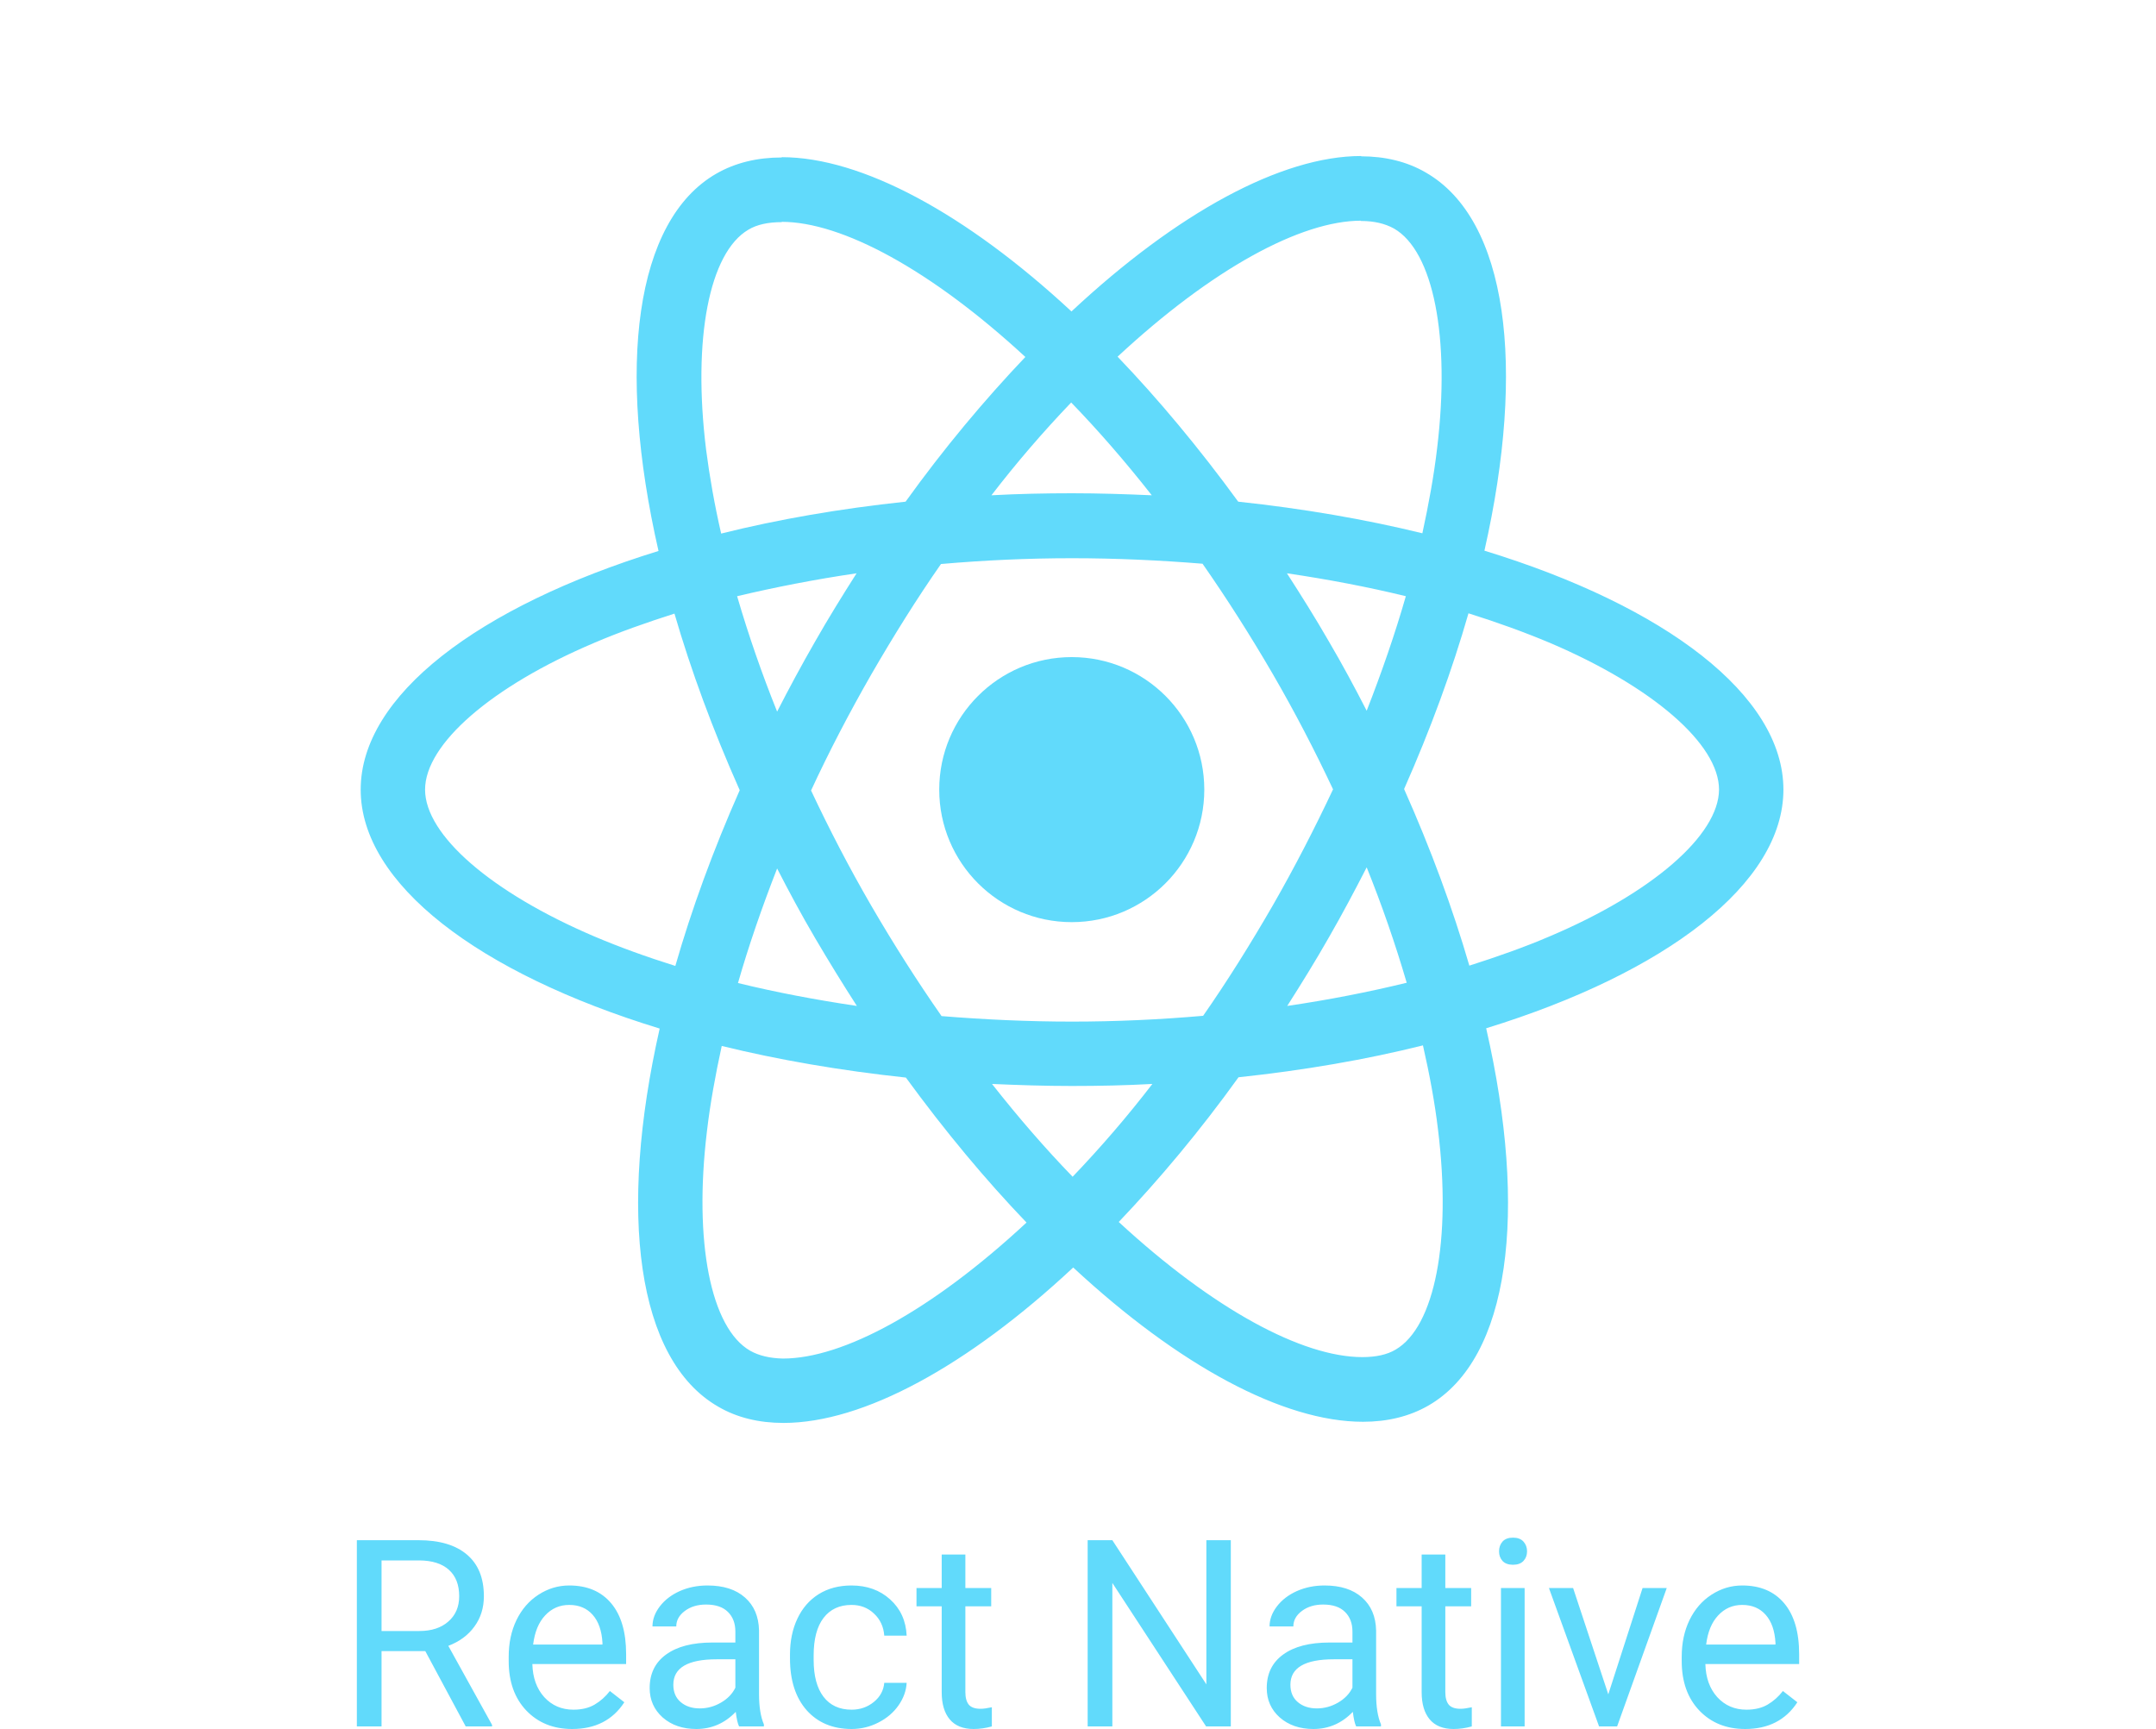
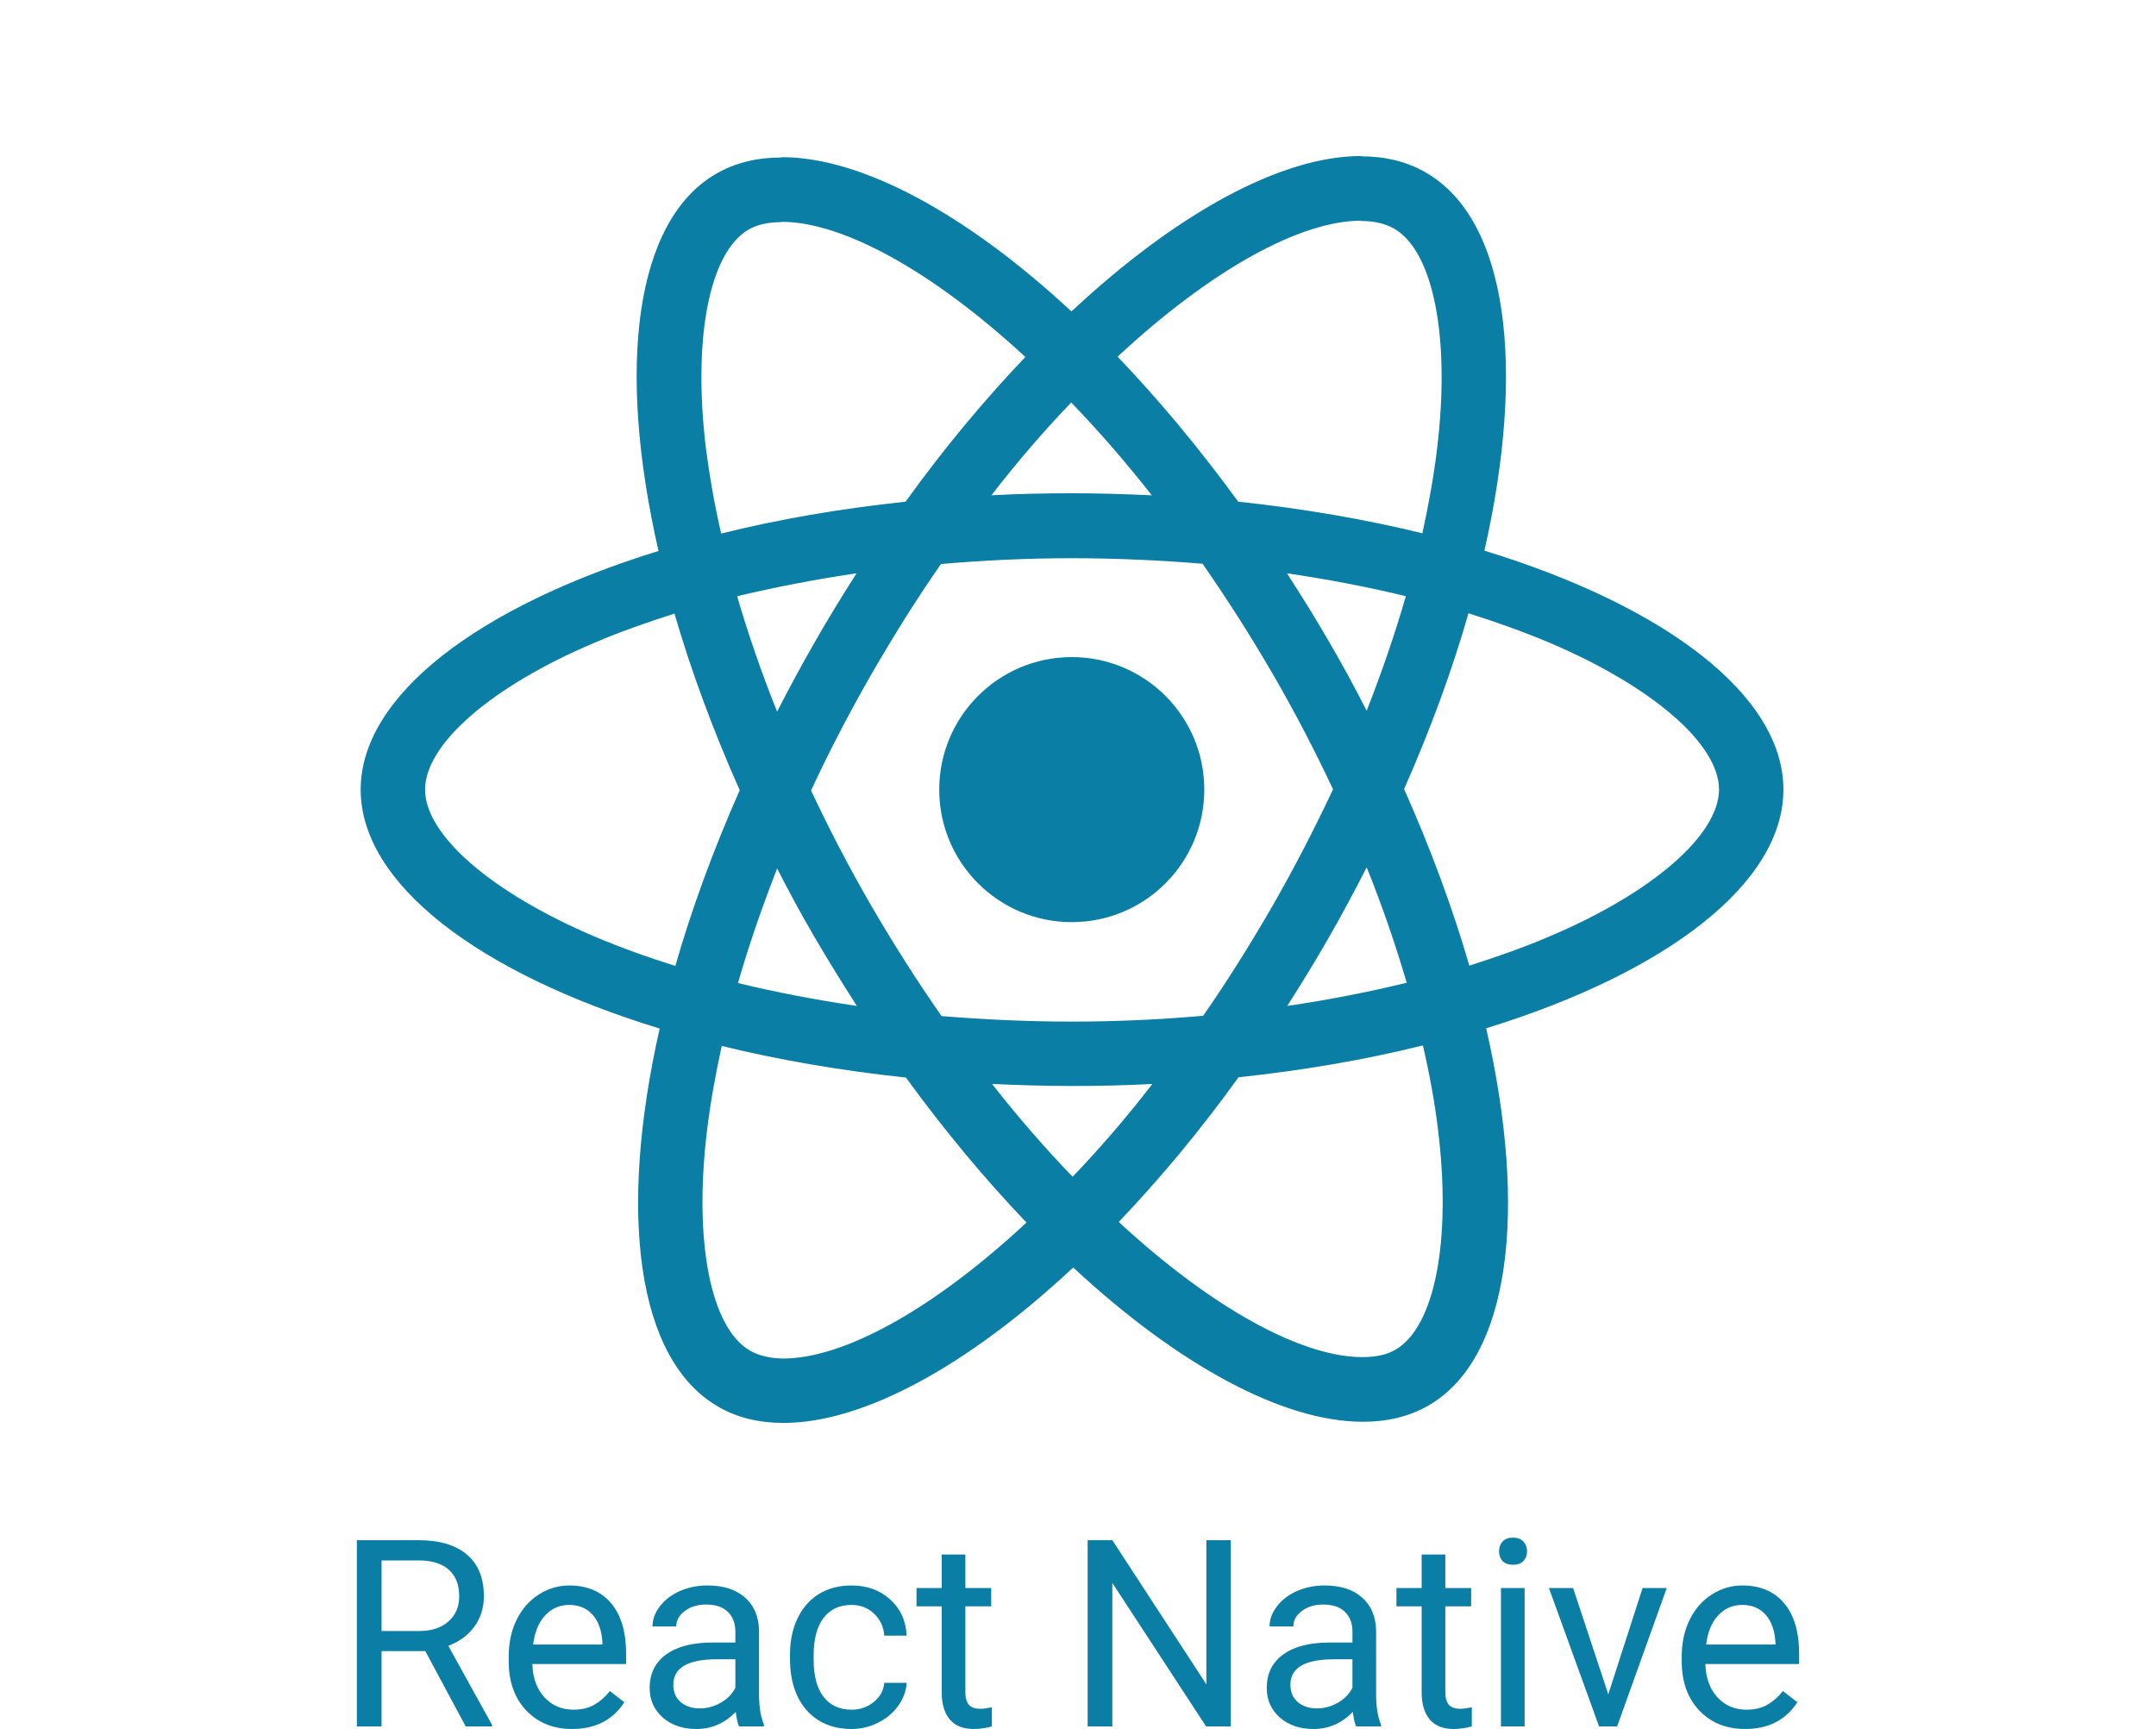
<svg xmlns="http://www.w3.org/2000/svg" fill="none" height="2005" width="2500" viewBox="670.088 32.462 2224.172 2666.488">
-   <g fill="#61dafb">
+   <g fill="#0a7ea4">
    <path d="M2870 1250.22c0-145.34-182.01-283.079-461.07-368.495 64.4-284.424 35.78-510.711-90.34-583.159-29.07-16.994-63.05-25.044-100.17-25.044v99.728c20.57 0 37.12 4.025 50.98 11.627 60.82 34.882 87.21 167.703 66.63 338.536-4.91 42.038-12.96 86.311-22.8 131.479-87.66-21.466-183.36-38.012-283.98-48.745-60.37-82.734-122.98-157.865-186.04-223.604 145.79-135.504 282.64-209.741 375.66-209.741v-99.727c-122.99 0-283.98 87.653-446.76 239.703-162.79-151.156-323.78-237.914-446.76-237.914v99.727c92.57 0 229.86 73.79 375.65 208.399-62.61 65.74-125.22 140.423-184.7 223.157-101.07 10.733-196.77 27.279-284.42 49.192-10.29-44.72-17.89-88.1-23.26-129.69-21.01-170.833 4.92-303.654 65.3-338.983 13.41-8.05 30.85-11.627 51.43-11.627v-99.728c-37.57 0-71.56 8.05-101.07 25.044-125.67 72.447-153.84 298.287-89 581.817C857.119 968.036 676 1105.33 676 1250.22c0 145.35 182.013 283.09 461.07 368.5-64.4 284.43-35.78 510.71 90.34 583.16 29.07 16.99 63.05 25.04 100.62 25.04 122.98 0 283.98-87.65 446.76-239.7 162.78 151.16 323.78 237.92 446.76 237.92 37.56 0 71.55-8.05 101.07-25.05 125.66-72.45 153.84-298.29 88.99-581.81 277.27-85.42 458.39-223.16 458.39-368.06zm-582.26-298.284c-16.55 57.694-37.12 117.164-60.38 176.644-18.33-35.77-37.56-71.55-58.58-107.33-20.57-35.773-42.49-70.655-64.4-104.643 63.5 9.391 124.77 21.019 183.36 35.329zm-204.83 476.274c-34.88 60.38-70.65 117.62-107.77 170.84-66.64 5.81-134.16 8.94-202.14 8.94-67.53 0-135.06-3.13-201.24-8.5-37.12-53.22-73.35-110.01-108.23-169.94-33.99-58.58-64.84-118.06-93.02-177.98 27.73-59.93 59.03-119.86 92.58-178.44 34.88-60.37 70.65-117.616 107.77-170.834 66.64-5.814 134.16-8.944 202.14-8.944 67.53 0 135.06 3.13 201.24 8.497 37.12 53.218 73.35 110.011 108.23 169.941 33.99 58.58 64.84 118.06 93.02 177.99-28.18 59.92-59.03 119.85-92.58 178.43zm144.45-58.13a1918.154 1918.154 0 0 1 61.72 177.98c-58.59 14.31-120.3 26.39-184.25 35.78 21.91-34.43 43.82-69.76 64.4-105.99 20.57-35.77 39.8-72 58.13-107.77zm-453.47 477.17c-41.59-42.94-83.18-90.79-124.32-143.11 40.25 1.79 81.39 3.13 122.98 3.13 42.04 0 83.63-.89 124.33-3.13a1746.499 1746.499 0 0 1-122.99 143.11zm-332.72-263.41c-63.5-9.39-124.77-21.02-183.35-35.33 16.54-57.69 37.12-117.17 60.37-176.65 18.34 35.78 37.57 71.56 58.58 107.33 21.02 35.78 42.49 70.66 64.4 104.65zm330.49-930.638c41.59 42.931 83.18 90.783 124.32 143.106-40.25-1.789-81.39-3.13-122.98-3.13-42.04 0-83.63.894-124.32 3.13a1746.3 1746.3 0 0 1 122.98-143.106zm-330.94 263.405c-21.91 34.435-43.82 69.764-64.39 105.983-20.57 35.78-39.8 71.56-58.14 107.33a1914.757 1914.757 0 0 1-61.71-177.984c58.58-13.863 120.29-25.938 184.24-35.329zM1036 1476.51c-158.309-67.53-260.72-156.07-260.72-226.29 0-70.21 102.411-159.2 260.72-226.28 38.46-16.55 80.5-31.308 123.88-45.171 25.49 87.651 59.03 178.881 100.62 272.351-41.14 93.02-74.24 183.8-99.28 271.01-44.27-13.87-86.31-29.07-125.22-45.62zm240.6 639.06c-60.82-34.88-87.21-167.7-66.63-338.54 4.92-42.03 12.96-86.31 22.8-131.48 87.66 21.47 183.36 38.02 283.98 48.75 60.37 82.73 122.98 157.86 186.04 223.6-145.79 135.51-282.64 209.74-375.66 209.74-20.12-.44-37.11-4.47-50.53-12.07zm1060.78-340.77c21.01 170.83-4.92 303.65-65.3 338.98-13.41 8.05-30.85 11.63-51.43 11.63-92.57 0-229.86-73.79-375.65-208.4 62.61-65.74 125.22-140.42 184.7-223.16 101.07-10.73 196.77-27.28 284.42-49.19 10.29 45.17 18.34 88.55 23.26 130.14zm172.17-298.29c-38.46 16.55-80.5 31.31-123.88 45.17-25.49-87.65-59.03-178.88-100.62-272.35 41.15-93.02 74.24-183.8 99.28-271.009 44.28 13.864 86.31 29.069 125.67 45.619 158.31 67.52 260.72 156.07 260.72 226.28-.45 70.22-102.86 159.21-261.17 226.29z" />
    <path d="M1772.55 1454.6c112.88 0 204.38-91.5 204.38-204.38 0-112.87-91.5-204.37-204.38-204.37-112.87 0-204.37 91.5-204.37 204.37 0 112.88 91.5 204.38 204.37 204.38zM775.625 2578.81H708.16V2695h-38.072v-287.22h95.082c32.351 0 57.207 7.37 74.566 22.1 17.491 14.72 26.237 36.16 26.237 64.3 0 17.89-4.866 33.47-14.598 46.76-9.6 13.28-23.014 23.21-40.242 29.78l67.465 121.91v2.37h-40.637zm-67.465-30.97h58.194c18.806 0 33.732-4.87 44.779-14.6 11.178-9.73 16.767-22.75 16.767-39.06 0-17.75-5.326-31.36-15.978-40.83-10.521-9.47-25.776-14.27-45.766-14.4H708.16zm293.93 151.11c-28.936 0-52.477-9.47-70.625-28.41-18.149-19.07-27.223-44.52-27.223-76.34v-6.71c0-21.17 4.011-40.04 12.033-56.61 8.154-16.71 19.464-29.73 33.93-39.06 14.598-9.47 30.379-14.21 47.344-14.21 27.751 0 49.321 9.14 64.701 27.42 15.39 18.28 23.08 44.45 23.08 78.51v15.19H940.736c.526 21.05 6.642 38.08 18.346 51.1 11.836 12.88 26.828 19.33 44.978 19.33 12.89 0 23.8-2.63 32.74-7.89 8.95-5.26 16.77-12.23 23.48-20.91l22.29 17.36c-17.89 27.48-44.71 41.23-80.48 41.23zm-4.541-191.35c-14.729 0-27.091 5.39-37.086 16.17-9.995 10.66-16.176 25.65-18.543 44.98h106.92v-2.76c-1.05-18.54-6.05-32.88-14.99-43.01-8.95-10.25-21.05-15.38-36.301-15.38zM1259.52 2695c-2.11-4.21-3.82-11.7-5.13-22.49-16.97 17.62-37.22 26.44-60.76 26.44-21.04 0-38.33-5.92-51.88-17.76-13.41-11.97-20.12-27.09-20.12-45.37 0-22.22 8.42-39.45 25.25-51.68 16.96-12.37 40.77-18.55 71.41-18.55h35.51v-16.76c0-12.76-3.82-22.89-11.44-30.38-7.63-7.63-18.88-11.44-33.74-11.44-13.02 0-23.93 3.28-32.74 9.86-8.81 6.57-13.22 14.53-13.22 23.87h-36.69c0-10.65 3.75-20.91 11.24-30.78 7.63-9.99 17.89-17.88 30.78-23.67 13.02-5.78 27.28-8.68 42.8-8.68 24.6 0 43.86 6.18 57.8 18.55 13.94 12.23 21.17 29.13 21.7 50.69v98.24c0 19.6 2.5 35.18 7.5 46.75v3.16zm-60.56-27.81c11.44 0 22.29-2.96 32.55-8.88 10.25-5.92 17.68-13.61 22.29-23.08v-43.79h-28.61c-44.71 0-67.07 13.08-67.07 39.25 0 11.44 3.82 20.39 11.44 26.83 7.63 6.44 17.43 9.67 29.4 9.67zm234.15 1.97c13.02 0 24.4-3.95 34.13-11.84s15.12-17.75 16.17-29.59h34.53c-.66 12.23-4.87 23.87-12.63 34.92s-18.15 19.86-31.17 26.43c-12.89 6.58-26.56 9.87-41.03 9.87-29.06 0-52.21-9.67-69.44-29-17.09-19.47-25.64-46.03-25.64-79.7v-6.11c0-20.78 3.81-39.26 11.44-55.43 7.63-16.18 18.54-28.74 32.75-37.68 14.33-8.95 31.23-13.42 50.69-13.42 23.94 0 43.8 7.17 59.58 21.51 15.91 14.33 24.39 32.94 25.45 55.82h-34.53c-1.05-13.81-6.31-25.12-15.78-33.93-9.33-8.94-20.91-13.41-34.72-13.41-18.54 0-32.94 6.7-43.2 20.12-10.12 13.28-15.19 32.55-15.19 57.8v6.9c0 24.59 5.07 43.53 15.19 56.81 10.13 13.29 24.6 19.93 43.4 19.93zm175.37-239.28v51.68h39.85v28.21h-39.85v132.36c0 8.55 1.78 14.99 5.33 19.33 3.55 4.21 9.6 6.32 18.15 6.32 4.2 0 9.99-.79 17.35-2.37V2695c-9.6 2.63-18.93 3.95-28.01 3.95-16.3 0-28.6-4.94-36.89-14.8-8.28-9.86-12.42-23.87-12.42-42.02v-132.36h-38.87v-28.21h38.87v-51.68zM2017.81 2695h-38.08l-144.59-221.33V2695h-38.07v-287.22h38.07l144.99 222.32v-222.32h37.68zm193.32 0c-2.11-4.21-3.82-11.7-5.13-22.49-16.97 17.62-37.22 26.44-60.76 26.44-21.04 0-38.34-5.92-51.88-17.76-13.41-11.97-20.12-27.09-20.12-45.37 0-22.22 8.41-39.45 25.25-51.68 16.96-12.37 40.77-18.55 71.41-18.55h35.51v-16.76c0-12.76-3.82-22.89-11.45-30.38-7.62-7.63-18.87-11.44-33.73-11.44-13.02 0-23.93 3.28-32.74 9.86-8.81 6.57-13.22 14.53-13.22 23.87h-36.69c0-10.65 3.75-20.91 11.24-30.78 7.63-9.99 17.89-17.88 30.78-23.67 13.02-5.78 27.28-8.68 42.8-8.68 24.59 0 43.86 6.18 57.8 18.55 13.94 12.23 21.17 29.13 21.7 50.69v98.24c0 19.6 2.5 35.18 7.5 46.75v3.16zm-60.56-27.81c11.44 0 22.29-2.96 32.55-8.88 10.25-5.92 17.68-13.61 22.29-23.08v-43.79h-28.61c-44.71 0-67.07 13.08-67.07 39.25 0 11.44 3.82 20.39 11.44 26.83 7.63 6.44 17.43 9.67 29.4 9.67zm198.05-237.31v51.68h39.85v28.21h-39.85v132.36c0 8.55 1.78 14.99 5.33 19.33 3.55 4.21 9.6 6.32 18.15 6.32 4.2 0 9.99-.79 17.36-2.37V2695c-9.61 2.63-18.94 3.95-28.02 3.95-16.3 0-28.6-4.94-36.89-14.8-8.28-9.86-12.42-23.87-12.42-42.02v-132.36h-38.86v-28.21h38.86v-51.68zM2470.93 2695h-36.5v-213.44h36.5zm-39.46-270.06c0-5.91 1.78-10.91 5.33-14.99 3.68-4.08 9.07-6.11 16.17-6.11 7.11 0 12.5 2.03 16.18 6.11s5.52 9.08 5.52 14.99c0 5.92-1.84 10.85-5.52 14.8-3.68 3.94-9.07 5.92-16.18 5.92-7.1 0-12.49-1.98-16.17-5.92-3.55-3.95-5.33-8.88-5.33-14.8zm168.47 220.55l52.86-163.93h37.29L2613.55 2695h-27.82l-77.32-213.44h37.28zm211.07 53.46c-28.93 0-52.47-9.47-70.62-28.41-18.15-19.07-27.22-44.52-27.22-76.34v-6.71c0-21.17 4.01-40.04 12.03-56.61 8.15-16.71 19.46-29.73 33.93-39.06 14.6-9.47 30.38-14.21 47.34-14.21 27.75 0 49.32 9.14 64.71 27.42 15.38 18.28 23.08 44.45 23.08 78.51v15.19h-144.6c.53 21.05 6.64 38.08 18.35 51.1 11.83 12.88 26.83 19.33 44.97 19.33 12.89 0 23.81-2.63 32.75-7.89s16.77-12.23 23.48-20.91l22.29 17.36c-17.89 27.48-44.72 41.23-80.49 41.23zm-4.54-191.35c-14.72 0-27.09 5.39-37.08 16.17-10 10.66-16.18 25.65-18.54 44.98h106.91v-2.76c-1.05-18.54-6.05-32.88-14.99-43.01-8.94-10.25-21.04-15.38-36.3-15.38z" />
  </g>
</svg>
